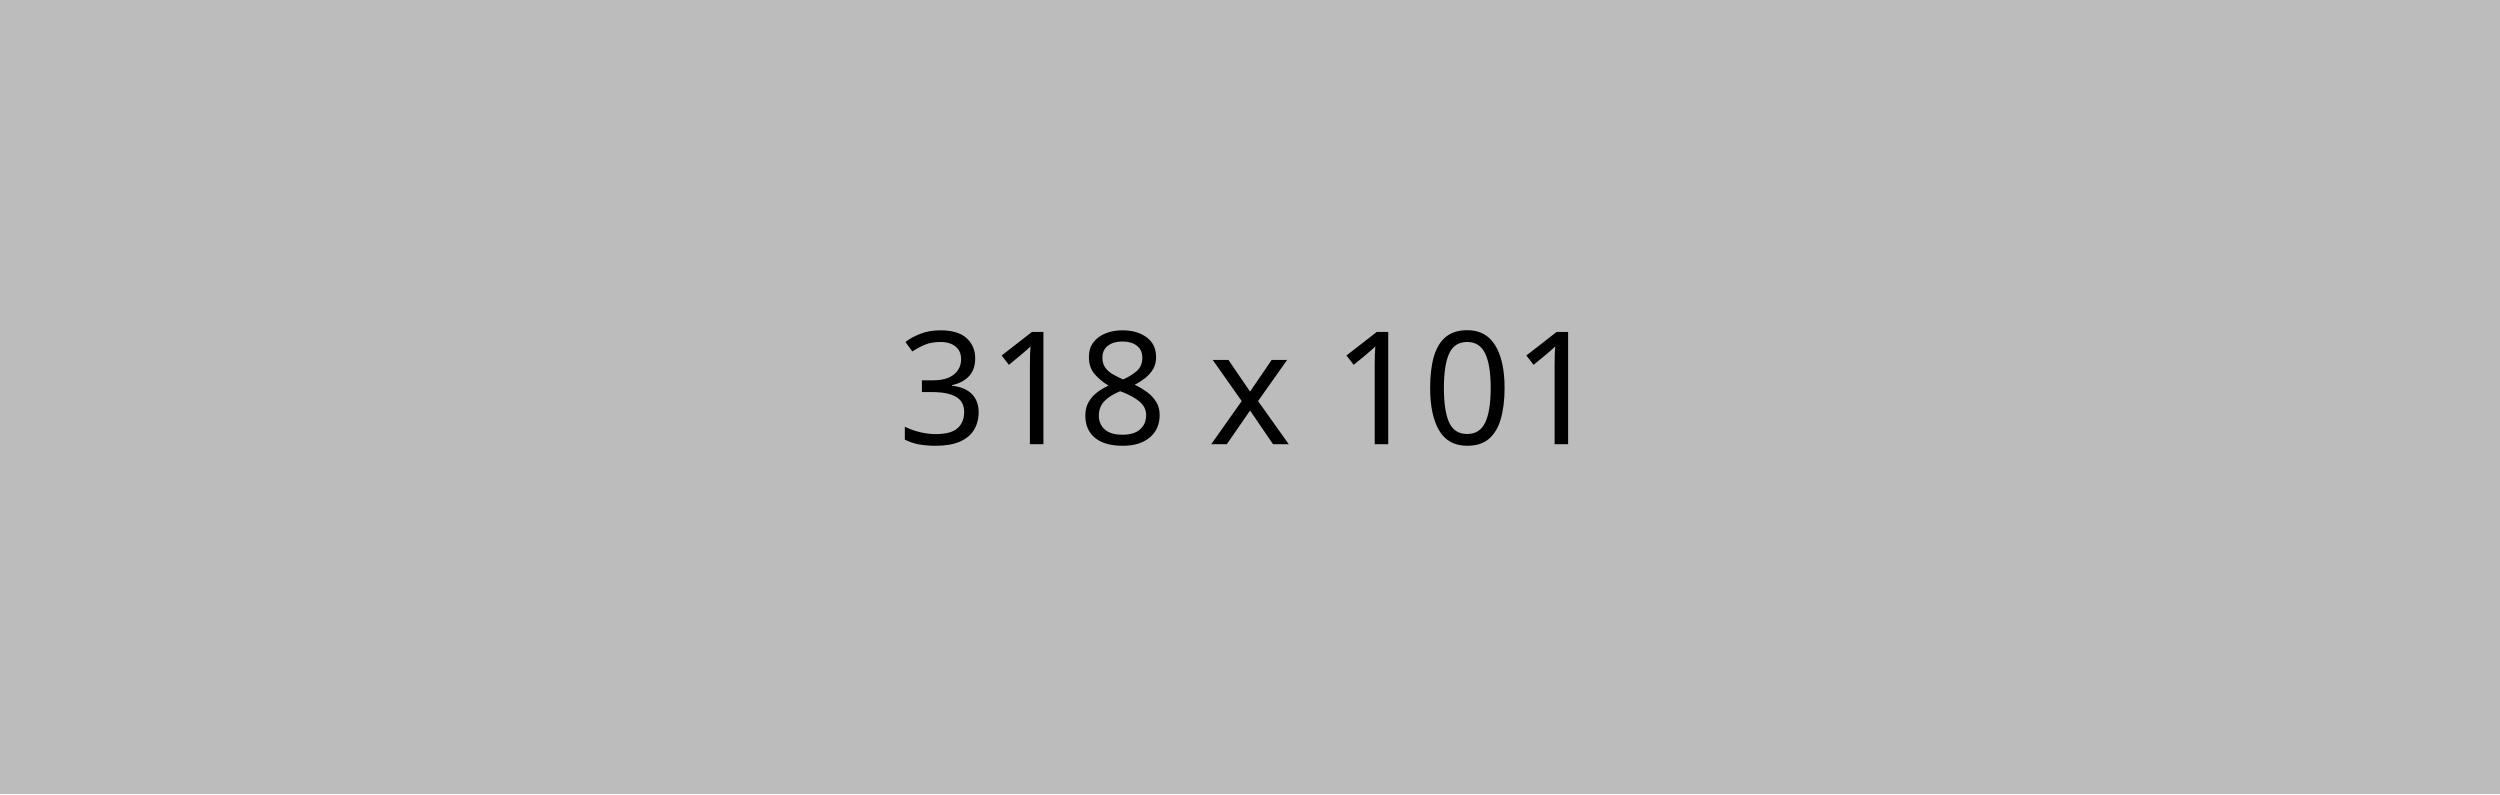
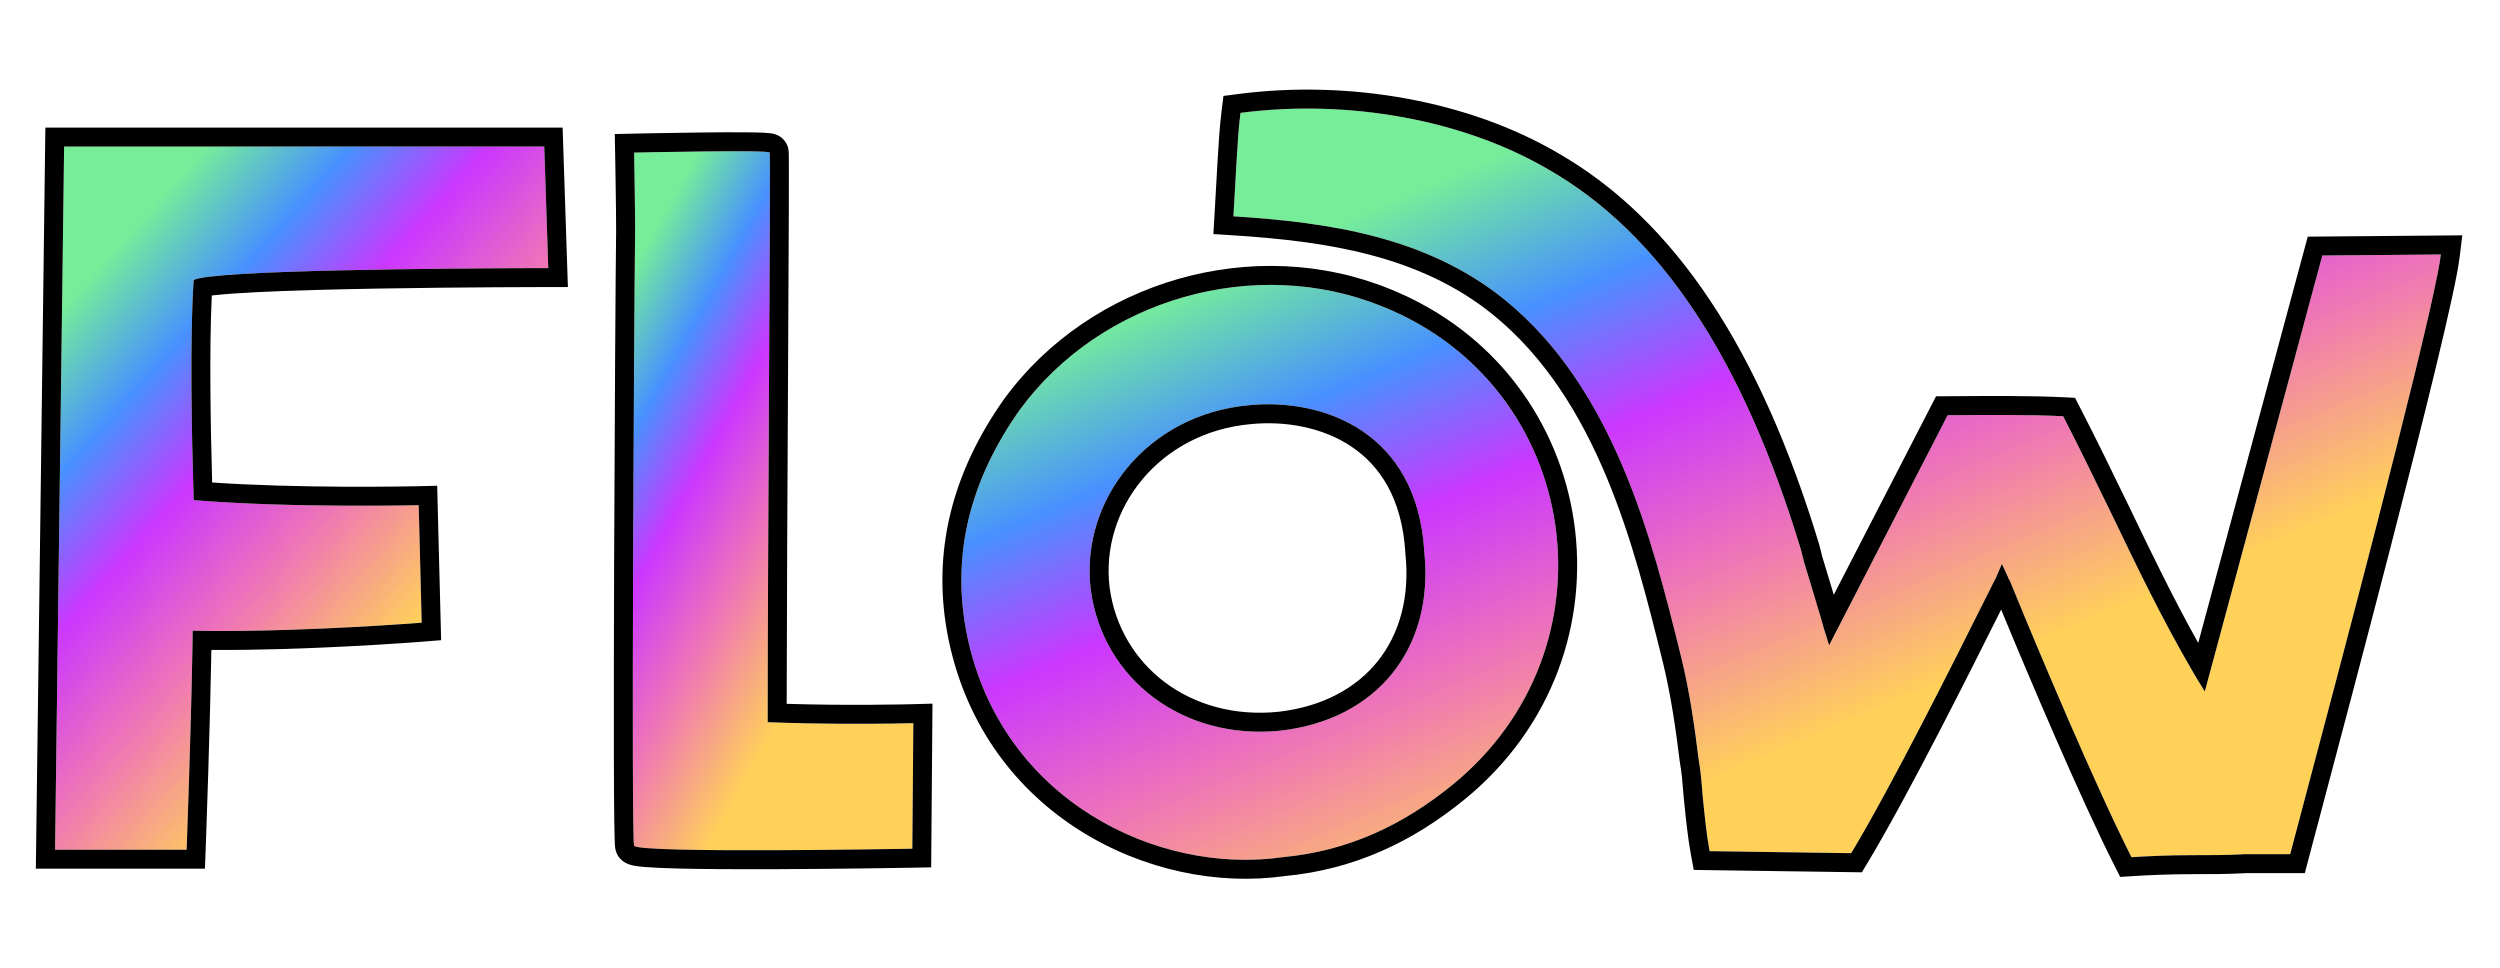
- <svg xmlns="http://www.w3.org/2000/svg" width="318" height="101" viewBox="0 0 318 101" preserveAspectRatio="none">
+ <svg xmlns="http://www.w3.org/2000/svg" width="279" height="108" viewBox="0 0 279 108" fill="none">
+   <path d="M21.615 55.816C21.391 48.53 21.167 37.768 21.615 31.266C23.521 29.921 61.188 29.921 61.188 29.921L60.739 16.356H7.154L6.145 94.829H20.831C20.831 94.829 21.391 79.695 21.503 70.39C33.05 70.614 47.063 69.493 47.063 69.493L46.727 56.377C46.727 56.377 32.489 56.713 21.615 55.816Z" fill="url(#paint0_linear_43_230)" />
+   <path fill-rule="evenodd" clip-rule="evenodd" d="M59.069 29.925C51.094 29.948 23.247 30.114 21.615 31.266C21.167 37.768 21.391 48.53 21.615 55.816C32.489 56.713 46.727 56.377 46.727 56.377L47.063 69.493C47.039 69.495 34.682 70.483 23.621 70.416C22.908 70.412 22.201 70.403 21.503 70.39C21.495 71.068 21.485 71.776 21.472 72.507C21.312 81.819 20.831 94.829 20.831 94.829H6.145L7.154 16.356H60.739L61.188 29.921C61.188 29.921 60.409 29.921 59.069 29.925ZM23.637 32.979C23.776 32.962 23.925 32.945 24.087 32.928C25.24 32.805 26.821 32.697 28.708 32.603C32.472 32.416 37.332 32.29 42.153 32.206C46.97 32.122 51.729 32.08 55.285 32.059C57.063 32.049 58.539 32.044 59.571 32.041C60.087 32.04 60.492 32.039 60.767 32.039L61.188 32.038C61.188 32.038 61.188 32.038 61.188 29.921L61.188 32.038H63.377L62.788 14.238L5.063 14.238L4 96.946H22.871L22.947 94.907L20.831 94.829C22.947 94.907 22.947 94.907 22.947 94.907L22.971 94.236C22.987 93.803 23.009 93.175 23.036 92.392C23.091 90.826 23.164 88.641 23.242 86.165C23.373 81.934 23.516 76.843 23.59 72.534C28.834 72.566 34.35 72.363 38.721 72.141C41.208 72.014 43.333 71.88 44.837 71.778C45.589 71.727 46.186 71.683 46.596 71.653C46.8 71.638 46.959 71.625 47.066 71.617L47.188 71.608L47.231 71.604C47.231 71.604 47.232 71.604 47.063 69.493L47.231 71.604L49.231 71.444L48.789 54.21L46.638 54.261L46.52 54.263C46.415 54.266 46.258 54.269 46.055 54.272C45.649 54.28 45.055 54.289 44.307 54.298C42.812 54.316 40.706 54.329 38.261 54.316C33.927 54.291 28.564 54.179 23.676 53.847C23.492 47.298 23.351 38.845 23.637 32.979ZM22.524 33.166C22.525 33.166 22.527 33.165 22.528 33.165C22.505 33.174 22.501 33.173 22.524 33.166Z" fill="black" />
+   <path d="M70.878 25.773C70.766 33.956 70.429 93.596 70.766 94.38C71.102 95.277 101.818 94.717 101.818 94.717L101.93 80.704C101.93 80.704 93.859 80.928 85.675 80.592C85.675 60.749 86.012 17.477 85.9 17.029C85.9 16.693 70.766 17.029 70.766 17.029C70.766 17.029 70.878 23.195 70.878 25.773Z" fill="url(#paint1_linear_43_230)" />
+   <path fill-rule="evenodd" clip-rule="evenodd" d="M101.818 94.717C101.741 94.718 71.101 95.276 70.766 94.38C70.429 93.596 70.766 33.956 70.878 25.773C70.878 23.195 70.766 17.029 70.766 17.029C70.766 17.029 85.9 16.693 85.9 17.029C85.957 17.258 85.897 28.705 85.824 42.487C85.755 55.633 85.675 70.904 85.675 80.592C91.304 80.823 96.879 80.789 99.812 80.745C101.144 80.725 101.93 80.704 101.93 80.704L101.818 94.717ZM68.783 95.124C68.715 94.943 68.687 94.795 68.679 94.754L68.678 94.75C68.663 94.672 68.654 94.603 68.648 94.556C68.636 94.462 68.629 94.365 68.623 94.281C68.611 94.108 68.602 93.89 68.594 93.641C68.577 93.137 68.563 92.436 68.552 91.571C68.529 89.837 68.515 87.402 68.508 84.485C68.494 78.65 68.508 70.861 68.536 62.844C68.592 46.833 68.704 29.888 68.76 25.759C68.76 24.486 68.732 22.325 68.704 20.466C68.69 19.536 68.676 18.686 68.666 18.069L68.648 17.068L68.648 17.067L70.766 17.029C70.719 14.912 70.719 14.912 70.719 14.912L71.372 14.898C71.787 14.889 72.38 14.877 73.091 14.864C74.513 14.838 76.41 14.806 78.309 14.785C80.204 14.764 82.115 14.753 83.558 14.769C84.275 14.777 84.904 14.792 85.367 14.818C85.588 14.83 85.826 14.848 86.032 14.877C86.119 14.89 86.303 14.918 86.506 14.984C86.592 15.012 86.824 15.09 87.077 15.261C87.247 15.376 87.917 15.869 88.007 16.815C88.009 16.831 88.01 16.842 88.01 16.846L88.01 16.848C88.015 16.895 88.017 16.936 88.019 16.964C88.022 17.02 88.024 17.08 88.026 17.136C88.029 17.25 88.031 17.399 88.033 17.576C88.037 17.933 88.039 18.438 88.04 19.072C88.041 20.343 88.037 22.151 88.029 24.367C88.014 28.799 87.982 34.872 87.947 41.549L87.942 42.493C87.878 54.751 87.804 68.85 87.794 78.548C91.134 78.65 94.347 78.668 96.862 78.656C98.372 78.649 99.627 78.632 100.504 78.616C100.942 78.608 101.285 78.601 101.519 78.596C101.635 78.593 101.724 78.591 101.784 78.589L101.85 78.587L101.871 78.587L104.065 78.526L103.919 96.796L101.857 96.834L101.818 94.717C101.857 96.834 101.857 96.834 101.857 96.834L101.855 96.834L101.851 96.834L101.51 96.84C101.284 96.844 100.953 96.85 100.532 96.856C99.69 96.87 98.487 96.888 97.042 96.908C94.153 96.946 90.296 96.988 86.426 97.002C82.56 97.016 78.665 97.003 75.706 96.928C74.233 96.891 72.958 96.838 72.026 96.763C71.569 96.726 71.135 96.679 70.783 96.614C70.618 96.583 70.384 96.533 70.147 96.445C70.031 96.403 69.835 96.322 69.624 96.18C69.446 96.061 69.013 95.738 68.783 95.124ZM70.766 17.029L68.648 17.067L68.61 14.959L70.719 14.912L70.766 17.029Z" fill="black" />
+   <path d="M259.171 28.513L246.055 77.166L245.158 75.709C241.571 69.655 238.656 63.602 235.854 57.773C233.948 53.849 232.154 50.149 230.249 46.45C225.877 46.226 218.926 46.338 217.357 46.338L204.129 72.01L203.568 70.216C203.568 70.104 201.774 64.162 201.326 62.705C201.214 62.257 201.102 61.808 200.99 61.36C194.488 39.948 185.295 26.047 172.74 18.872C163.323 13.38 150.543 11.025 138.436 12.595C138.212 14.388 138.1 16.294 137.988 18.2C137.875 20.106 137.763 22.236 137.651 24.141C148.189 24.814 159.175 26.384 167.919 33.446C180.363 43.535 184.51 60.799 187.649 73.467C188.546 77.166 189.107 80.978 189.555 84.677C189.779 85.91 189.891 87.256 190.004 88.713C190.228 90.955 190.452 93.197 190.788 94.991L206.595 95.215C212.2 85.91 221.617 66.629 222.738 64.499L223.41 62.929L224.083 64.387C224.083 64.499 224.195 64.611 224.307 64.835C226.998 71.449 233.724 87.48 237.872 95.663C239.665 95.551 241.907 95.439 244.71 95.439C246.616 95.439 248.634 95.439 250.539 95.327C252.669 95.327 254.687 95.327 255.584 95.327C258.275 85.126 271.503 35.8 272.4 28.401L259.171 28.513ZM154.355 34.231C140.117 28.401 122.854 33.334 113.773 45.777C108.392 53.4 106.038 61.808 107.944 71.001C111.755 89.274 129.131 97.681 143.144 95.663C150.431 94.991 156.597 92.076 162.09 87.592C180.811 72.346 176.551 43.199 154.355 34.231ZM142.92 81.538C132.046 82.659 123.078 75.821 121.732 65.844C120.499 55.867 128.01 46.226 139.445 45.217C147.628 44.432 158.166 48.132 158.951 61.584C160.072 72.346 153.682 80.305 142.92 81.538Z" fill="url(#paint2_linear_43_230)" />
+   <path fill-rule="evenodd" clip-rule="evenodd" d="M257.545 26.41L274.792 26.263L274.502 28.656C274.259 30.657 273.227 35.267 271.831 41.043C270.418 46.883 268.593 54.074 266.715 61.343C263.805 72.603 260.759 84.076 258.91 91.044C258.372 93.073 257.935 94.719 257.632 95.867L257.216 97.445H250.602C248.653 97.557 246.606 97.557 244.741 97.557H244.71C241.966 97.557 239.771 97.667 238.004 97.777L236.613 97.864L235.983 96.621C232.234 89.224 226.435 75.564 223.328 68.031C223.284 68.12 223.239 68.211 223.192 68.303C220.104 74.478 212.985 88.711 208.409 96.308L207.781 97.35L189.026 97.084L188.707 95.381C188.354 93.498 188.122 91.183 187.903 88.989L187.894 88.9L187.892 88.876C187.779 87.405 187.673 86.166 187.472 85.056L187.46 84.995L187.453 84.932C187.008 81.264 186.46 77.549 185.592 73.97C185.592 73.969 185.592 73.967 185.591 73.966L185.543 73.773C182.37 60.964 178.316 44.603 166.586 35.092C158.398 28.48 148.012 26.925 137.516 26.255L135.413 26.121L135.537 24.017C135.593 23.068 135.649 22.063 135.705 21.053C135.761 20.045 135.817 19.032 135.873 18.076L135.876 18.039C135.986 16.159 136.102 14.195 136.335 12.332L136.538 10.706L138.164 10.495C150.676 8.873 163.932 11.287 173.798 17.039C187.023 24.599 196.443 39.1 203.016 60.745L203.031 60.795L203.367 62.137C203.603 62.906 204.151 64.713 204.644 66.356C204.645 66.363 204.647 66.369 204.649 66.376L216.066 44.22H217.357C217.62 44.22 218.056 44.217 218.62 44.212C221.258 44.191 226.695 44.147 230.357 44.335L231.573 44.398L232.131 45.48C233.996 49.1 235.752 52.716 237.596 56.512L237.762 56.855C240.118 61.754 242.522 66.747 245.322 71.75L257.545 26.41ZM246.055 77.166L245.158 75.709C244.95 75.357 244.744 75.005 244.54 74.653C241.233 68.952 238.494 63.263 235.854 57.773L235.695 57.446C233.848 53.643 232.102 50.047 230.249 46.45C226.664 46.266 221.345 46.309 218.681 46.33C218.096 46.334 217.639 46.338 217.357 46.338L204.129 72.01L203.568 70.216C203.568 70.186 203.442 69.748 203.249 69.093C202.713 67.273 201.656 63.777 201.326 62.705L200.99 61.36C194.488 39.948 185.295 26.047 172.74 18.873C163.323 13.38 150.543 11.025 138.436 12.595C138.212 14.389 138.1 16.294 137.987 18.2C137.931 19.153 137.875 20.162 137.819 21.171C137.763 22.18 137.707 23.189 137.651 24.142C148.189 24.814 159.175 26.384 167.919 33.446C180.205 43.407 184.404 60.363 187.529 72.983C187.57 73.145 187.61 73.306 187.649 73.467C188.546 77.166 189.107 80.978 189.555 84.677C189.779 85.91 189.891 87.256 190.004 88.713C190.228 90.955 190.452 93.197 190.788 94.991L206.595 95.215C211.109 87.721 218.097 73.754 221.23 67.49C221.635 66.682 221.975 66.002 222.238 65.48C222.294 65.368 222.347 65.263 222.397 65.165C222.546 64.869 222.661 64.644 222.738 64.499L223.41 62.929L224.083 64.387C224.083 64.456 224.126 64.525 224.185 64.621C224.222 64.68 224.264 64.749 224.307 64.835C224.361 64.967 224.416 65.103 224.473 65.243C224.502 65.314 224.532 65.386 224.561 65.459C224.571 65.481 224.58 65.504 224.59 65.527C227.443 72.509 233.862 87.753 237.872 95.664C239.665 95.552 241.907 95.439 244.71 95.439C246.616 95.439 248.634 95.439 250.539 95.327H255.584C255.888 94.176 256.326 92.526 256.865 90.495C260.772 75.776 269.998 41.014 272.042 30.522C272.216 29.631 272.337 28.915 272.4 28.401L259.171 28.514L246.055 77.166ZM113.773 45.778C122.853 33.334 140.117 28.401 154.355 34.231C176.551 43.199 180.811 72.346 162.09 87.592C156.597 92.076 150.431 94.991 143.144 95.664C129.131 97.681 111.755 89.274 107.944 71.001C106.038 61.808 108.392 53.401 113.773 45.778ZM143.393 97.767C128.477 99.887 109.944 90.96 105.871 71.433L105.87 71.431C103.825 61.567 106.386 52.571 112.043 44.556L112.053 44.543L112.062 44.529C121.713 31.305 140.009 26.071 155.152 32.269C178.866 41.854 183.373 72.99 163.427 89.234C157.679 93.926 151.143 97.04 143.393 97.767ZM139.445 45.217C128.01 46.226 120.499 55.867 121.732 65.844C123.078 75.821 132.046 82.659 142.92 81.538C153.682 80.305 160.072 72.346 158.951 61.584C158.166 48.132 147.628 44.432 139.445 45.217ZM142.691 79.433C147.591 78.869 151.336 76.802 153.74 73.808C156.147 70.812 157.355 66.708 156.845 61.803L156.84 61.755L156.837 61.707C156.48 55.59 153.957 51.934 150.796 49.823C147.545 47.651 143.385 46.967 139.647 47.325L139.639 47.326L139.631 47.326C129.334 48.235 122.761 56.848 123.833 65.573C125.017 74.309 132.864 80.441 142.691 79.433Z" fill="black" />
  <defs>
-     <style type="text/css">
-           #holder text {
-             fill: #000;
-             font-family: sans-serif;
-             font-size: 20px;
-             font-weight: 400;
-           }
-         </style>
+     <linearGradient id="paint0_linear_43_230" x1="11.94" y1="15.829" x2="65.275" y2="63.122" gradientUnits="userSpaceOnUse">
+       <stop offset="0.119" stop-color="#76EE99" />
+       <stop offset="0.292" stop-color="#4891FF" />
+       <stop offset="0.453" stop-color="#CB37FF" />
+       <stop offset="0.643" stop-color="#EF76B6" />
+       <stop offset="0.865" stop-color="#FFD159" />
+     </linearGradient>
+     <linearGradient id="paint1_linear_43_230" x1="71.305" y1="15.829" x2="116.858" y2="41.075" gradientUnits="userSpaceOnUse">
+       <stop offset="0.119" stop-color="#76EE99" />
+       <stop offset="0.292" stop-color="#4891FF" />
+       <stop offset="0.453" stop-color="#CB37FF" />
+       <stop offset="0.643" stop-color="#EF76B6" />
+       <stop offset="0.865" stop-color="#FFD159" />
+     </linearGradient>
+     <linearGradient id="paint2_linear_43_230" x1="137.701" y1="16.888" x2="176.192" y2="108.082" gradientUnits="userSpaceOnUse">
+       <stop offset="0.119" stop-color="#76EE99" />
+       <stop offset="0.292" stop-color="#4891FF" />
+       <stop offset="0.453" stop-color="#CB37FF" />
+       <stop offset="0.643" stop-color="#EF76B6" />
+       <stop offset="0.865" stop-color="#FFD159" />
+     </linearGradient>
  </defs>
-   <g id="holder">
-     <rect width="100%" height="100%" fill="#bcbcbc" />
-     <g>
-       <text text-anchor="middle" x="50%" y="50%" dy=".3em">318 x 101</text>
-     </g>
-   </g>
</svg>
